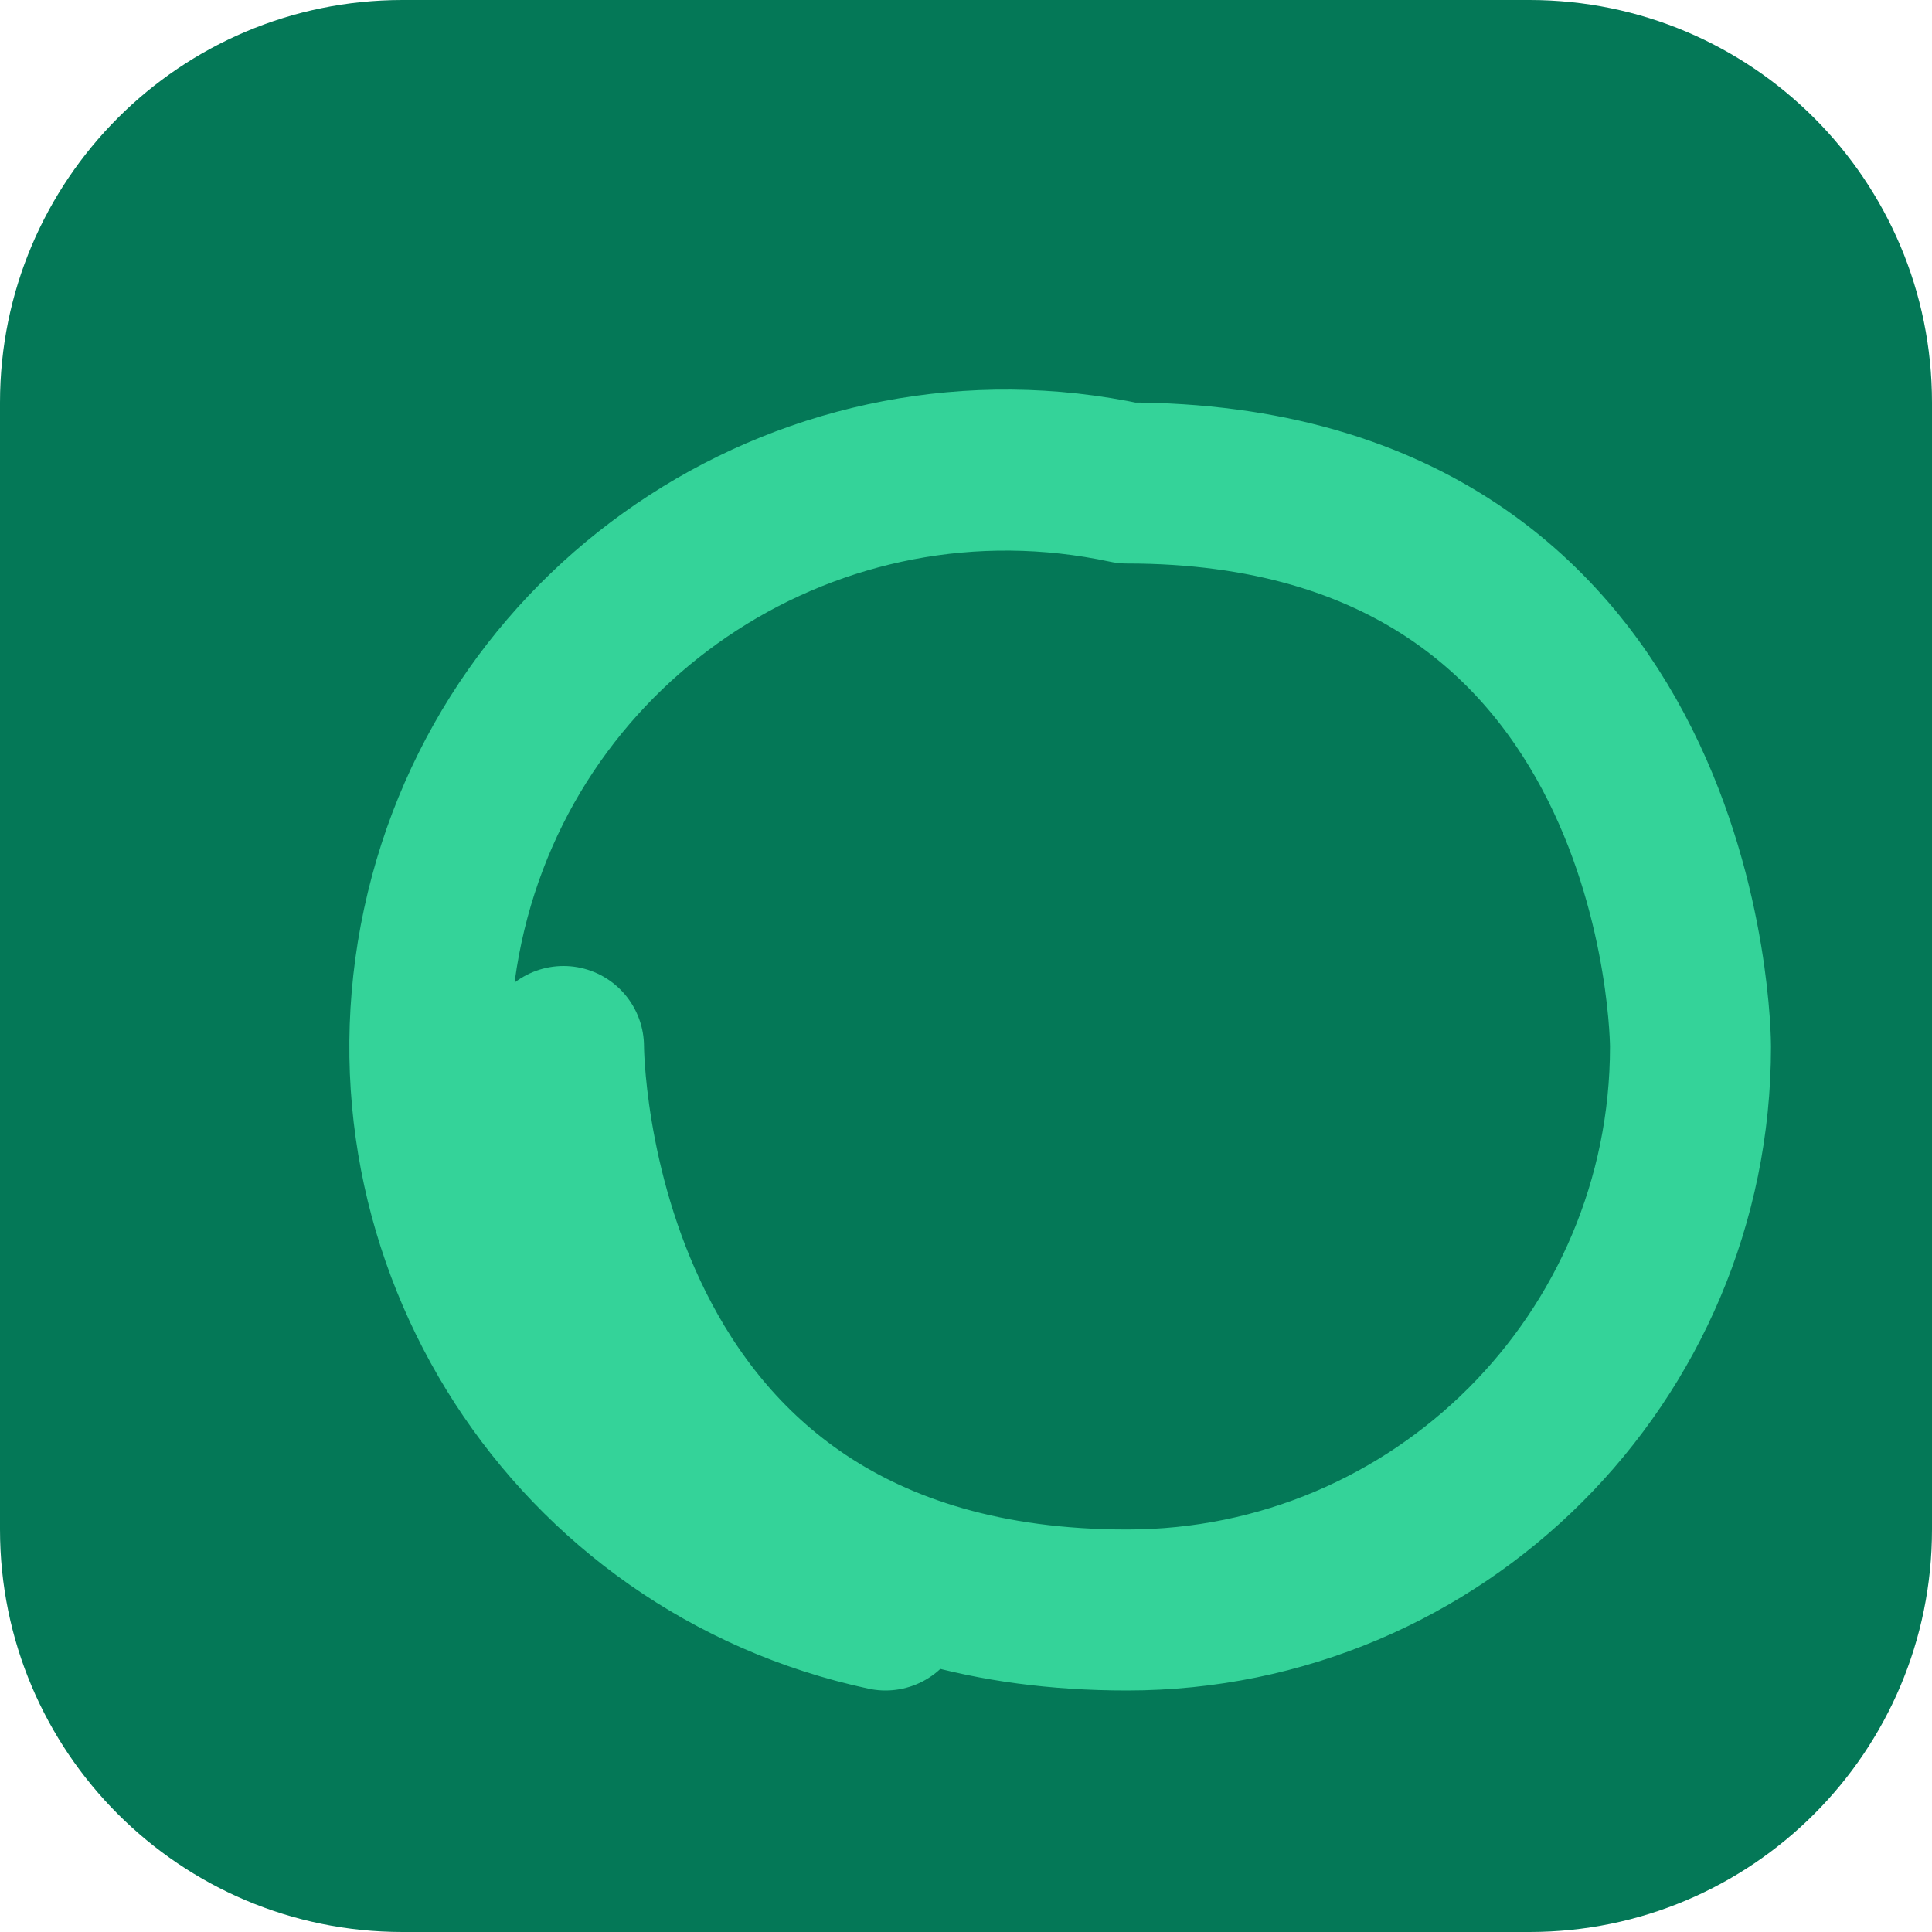
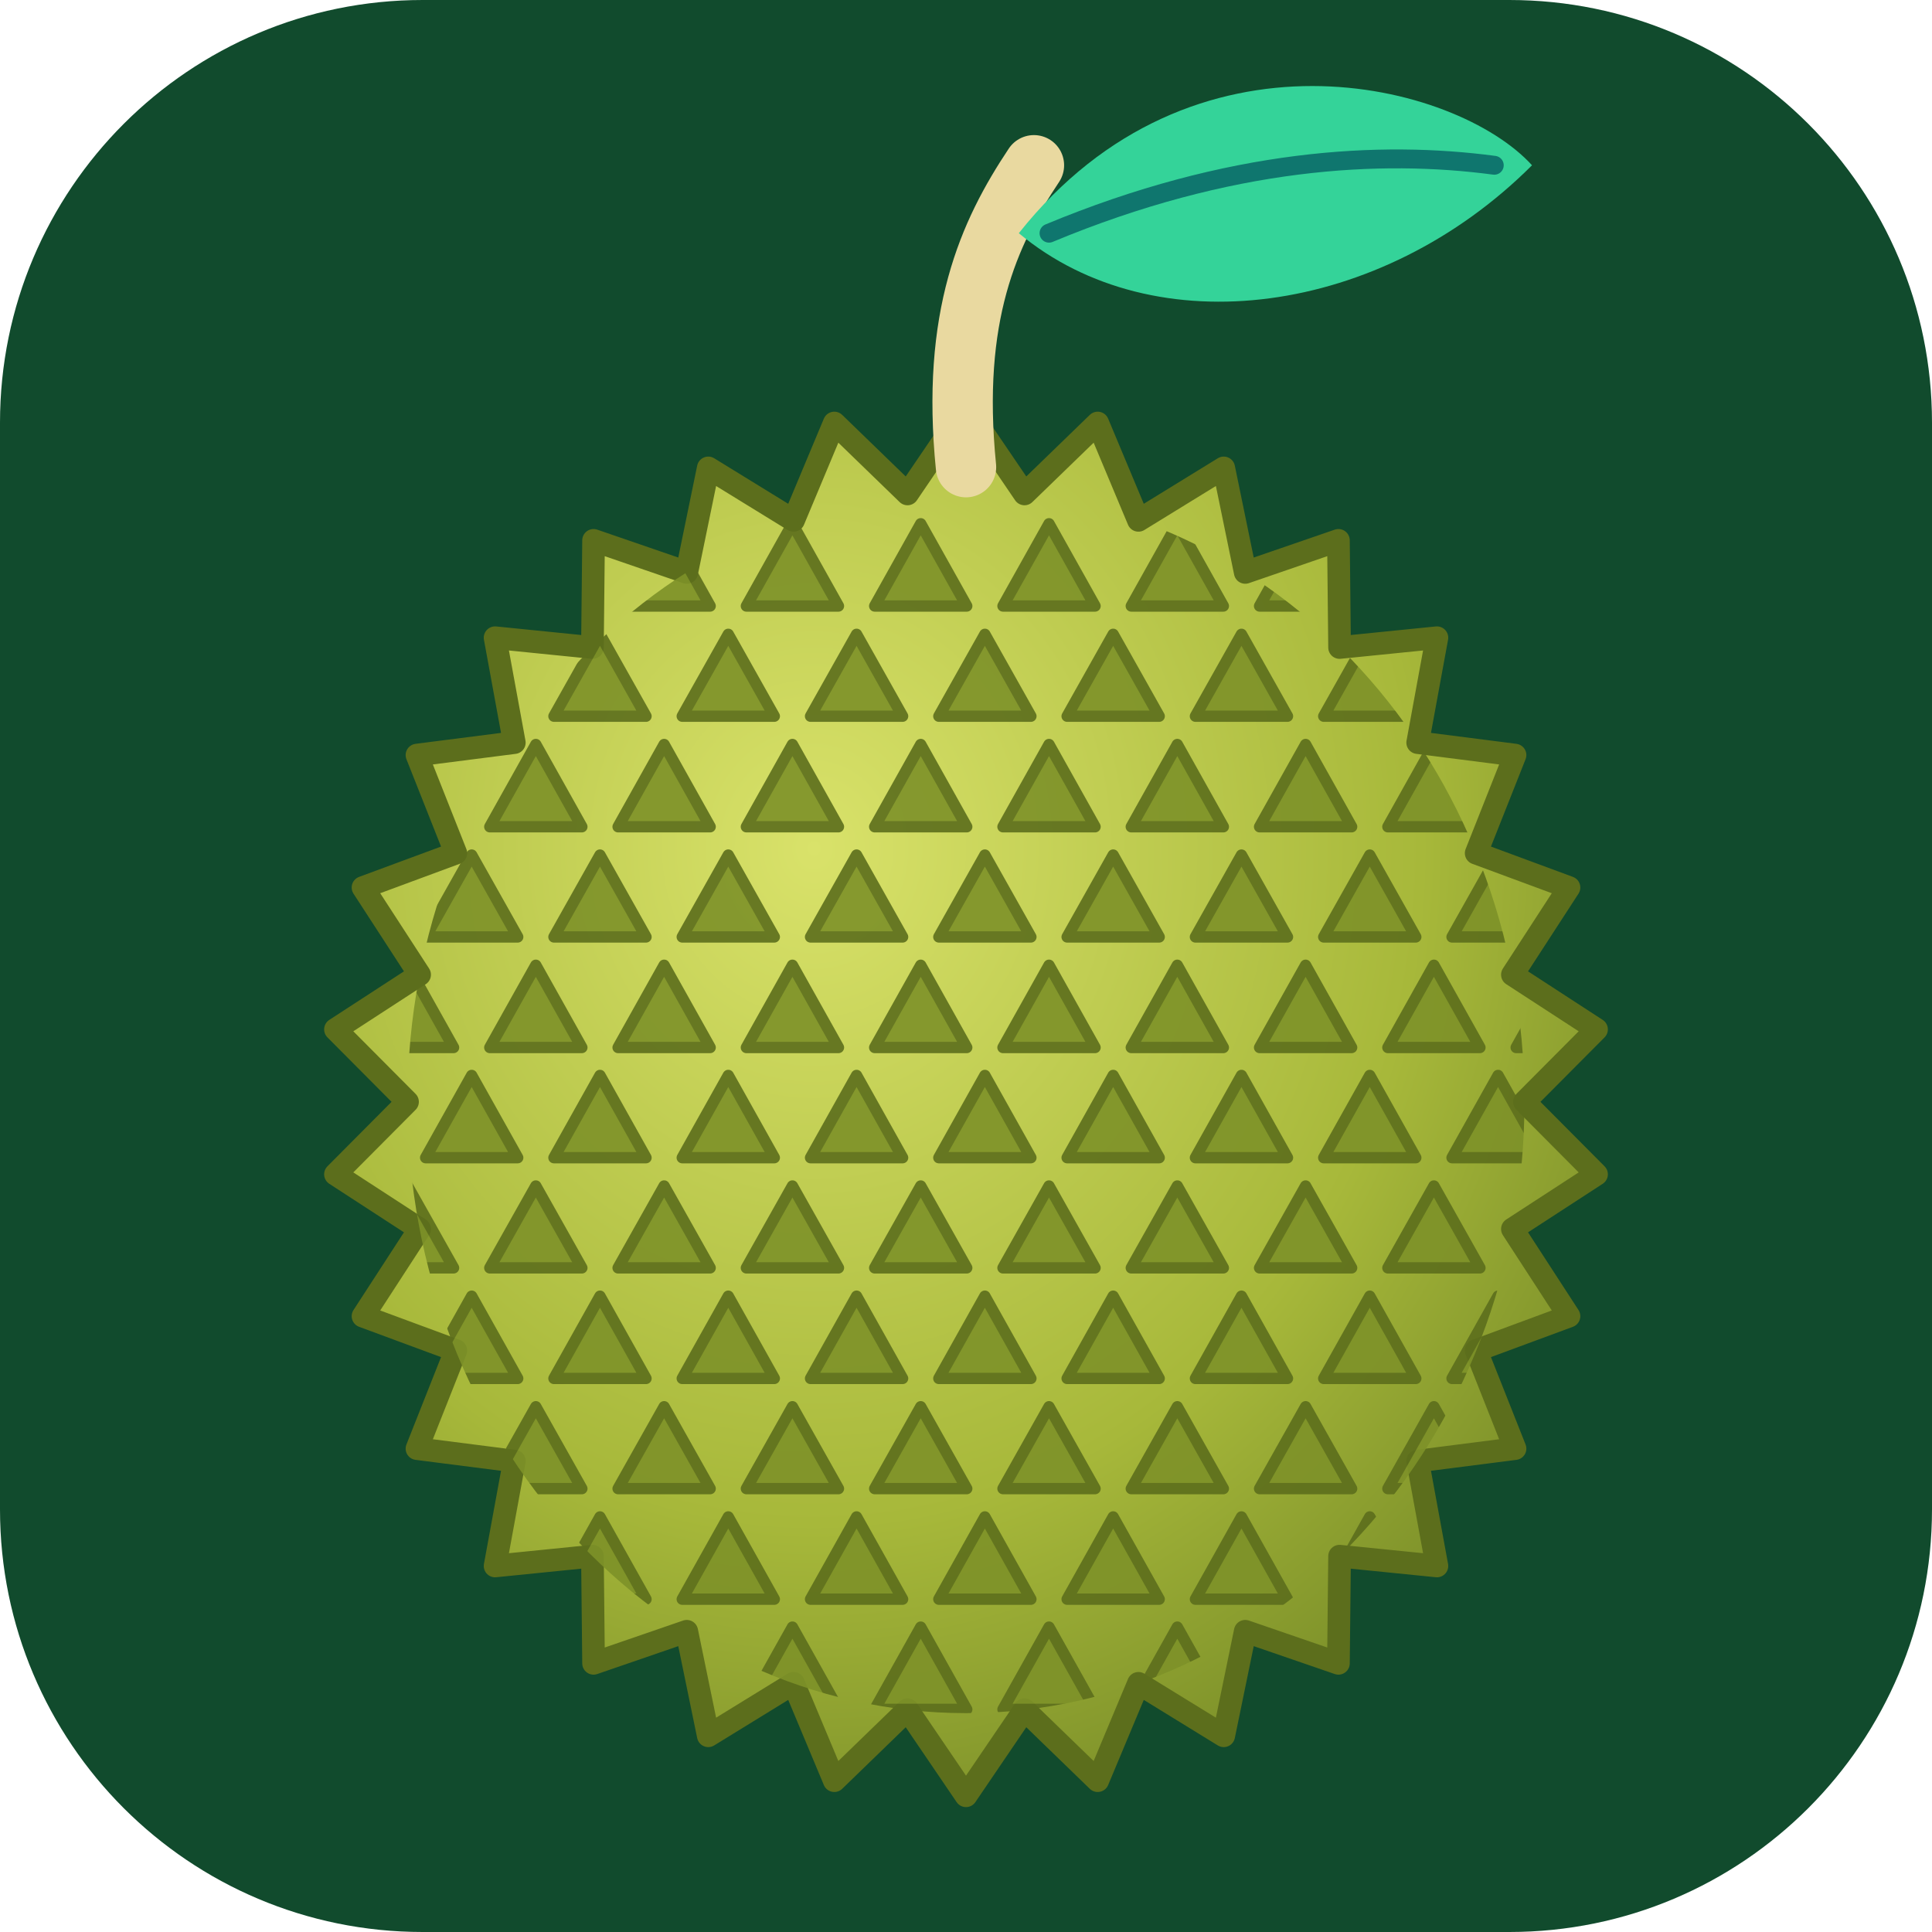
- <svg xmlns="http://www.w3.org/2000/svg" viewBox="0 0 24 24" fill="none" stroke="#34d399" stroke-width="2" stroke-linecap="round" stroke-linejoin="round">
-   <rect width="24" height="24" rx="5" fill="#047857" stroke="none" />
-   <path d="M11 20A7 7 0 0 1 14 6c7 0 7 7 7 7a7 7 0 0 1-7 7c-7 0-7-7-7-7" />
+ <svg xmlns="http://www.w3.org/2000/svg" viewBox="0 0 512 512">
+   <defs>
+     <clipPath id="body">
+       <ellipse cx="256" cy="292" rx="148" ry="162" />
+     </clipPath>
+     <radialGradient id="g" cx="0.38" cy="0.32" r="0.8">
+       <stop offset="0" stop-color="#d9e26a" />
+       <stop offset="0.6" stop-color="#a7b83a" />
+       <stop offset="1" stop-color="#6f8424" />
+     </radialGradient>
+   </defs>
+   <rect width="512" height="512" rx="112" fill="#114b2d" />
+   <path d="M256.0,108.1L271.5,130.9L290.9,112.1L301.7,137.9L324.3,124.0L330.0,151.7L354.7,143.2L355.0,171.6L380.8,169.0L375.7,196.8L401.5,200.1L391.2,226.1L415.8,235.2L400.8,258.3L423.1,272.8L404.0,292.0L423.1,311.2L400.8,325.7L415.8,348.8L391.2,357.9L401.5,383.9L375.7,387.2L380.8,415.0L355.0,412.4L354.7,440.8L330.0,432.3L324.3,460.0L301.7,446.1L290.9,471.9L271.5,453.1L256.0,475.9L240.5,453.1L221.1,471.9L210.3,446.1L187.7,460.0L182.0,432.3L157.3,440.8L157.0,412.4L131.2,415.0L136.3,387.2L110.5,383.9L120.8,357.9L96.2,348.8L111.2,325.7L88.9,311.2L108.0,292.0L88.9,272.8L111.2,258.3L96.2,235.2L120.8,226.1L110.5,200.1L136.3,196.8L131.2,169.0L157.0,171.6L157.3,143.2L182.0,151.7L187.7,124.0L210.3,137.9L221.1,112.1L240.5,130.9Z" fill="url(#g)" stroke="#5c6e1c" stroke-width="6" stroke-linejoin="round" />
+   <g clip-path="url(#body)" fill="#7d9128" stroke="#5c6e1c" stroke-width="3" stroke-linejoin="round" opacity="0.9">
+     <path d="M95.8,160.6L108.0,138.8L120.2,160.6Z" />
+     <path d="M129.8,160.6L142.0,138.8L154.2,160.6Z" />
+     <path d="M163.8,160.6L176.0,138.8L188.2,160.6Z" />
+     <path d="M197.8,160.6L210.0,138.8L222.2,160.6Z" />
+     <path d="M231.8,160.6L244.0,138.8L256.2,160.6Z" />
+     <path d="M265.8,160.6L278.0,138.8L290.2,160.6Z" />
+     <path d="M299.8,160.6L312.0,138.8L324.2,160.6Z" />
+     <path d="M333.8,160.6L346.0,138.8L358.2,160.6Z" />
+     <path d="M367.8,160.6L380.0,138.8L392.2,160.6Z" />
+     <path d="M401.8,160.6L414.0,138.8L426.2,160.6Z" />
+     <path d="M112.8,189.8L125.0,168.1L137.2,189.8Z" />
+     <path d="M146.8,189.8L159.0,168.1L171.2,189.8Z" />
+     <path d="M180.8,189.8L193.0,168.1L205.2,189.8Z" />
+     <path d="M214.8,189.8L227.0,168.1L239.2,189.8Z" />
+     <path d="M248.8,189.8L261.0,168.1L273.2,189.8Z" />
+     <path d="M282.8,189.8L295.0,168.1L307.2,189.8Z" />
+     <path d="M316.8,189.8L329.0,168.1L341.2,189.8Z" />
+     <path d="M350.8,189.8L363.0,168.1L375.2,189.8Z" />
+     <path d="M384.8,189.8L397.0,168.1L409.2,189.8Z" />
+     <path d="M418.8,189.8L431.0,168.1L443.2,189.8Z" />
+     <path d="M95.8,219.1L108.0,197.3L120.2,219.1Z" />
+     <path d="M129.8,219.1L142.0,197.3L154.2,219.1Z" />
+     <path d="M163.8,219.1L176.0,197.3L188.2,219.1Z" />
+     <path d="M197.8,219.1L210.0,197.3L222.2,219.1Z" />
+     <path d="M231.8,219.1L244.0,197.3L256.2,219.1Z" />
+     <path d="M265.8,219.1L278.0,197.3L290.2,219.1Z" />
+     <path d="M299.8,219.1L312.0,197.3L324.2,219.1Z" />
+     <path d="M333.8,219.1L346.0,197.3L358.2,219.1Z" />
+     <path d="M367.8,219.1L380.0,197.3L392.2,219.1Z" />
+     <path d="M401.8,219.1L414.0,197.3L426.2,219.1Z" />
+     <path d="M112.8,248.3L125.0,226.6L137.2,248.3Z" />
+     <path d="M146.8,248.3L159.0,226.6L171.2,248.3Z" />
+     <path d="M180.8,248.3L193.0,226.6L205.2,248.3Z" />
+     <path d="M214.8,248.3L227.0,226.6L239.2,248.3Z" />
+     <path d="M248.8,248.3L261.0,226.6L273.2,248.3Z" />
+     <path d="M282.8,248.3L295.0,226.6L307.2,248.3Z" />
+     <path d="M316.8,248.3L329.0,226.6L341.2,248.3Z" />
+     <path d="M350.8,248.3L363.0,226.6L375.2,248.3Z" />
+     <path d="M384.8,248.3L397.0,226.6L409.2,248.3Z" />
+     <path d="M418.8,248.3L431.0,226.6L443.2,248.3Z" />
+     <path d="M95.8,277.6L108.0,255.8L120.2,277.6Z" />
+     <path d="M129.8,277.6L142.0,255.8L154.2,277.6Z" />
+     <path d="M163.8,277.6L176.0,255.8L188.2,277.6Z" />
+     <path d="M197.8,277.6L210.0,255.8L222.2,277.6Z" />
+     <path d="M231.8,277.6L244.0,255.8L256.2,277.6Z" />
+     <path d="M265.8,277.6L278.0,255.8L290.2,277.6Z" />
+     <path d="M299.8,277.6L312.0,255.8L324.2,277.6Z" />
+     <path d="M333.8,277.6L346.0,255.8L358.2,277.6Z" />
+     <path d="M367.8,277.6L380.0,255.8L392.2,277.6Z" />
+     <path d="M401.8,277.6L414.0,255.8L426.2,277.6Z" />
+     <path d="M112.8,306.8L125.0,285.0L137.2,306.8Z" />
+     <path d="M146.8,306.8L159.0,285.0L171.2,306.8Z" />
+     <path d="M180.8,306.8L193.0,285.0L205.2,306.8Z" />
+     <path d="M214.8,306.8L227.0,285.0L239.2,306.8Z" />
+     <path d="M248.8,306.8L261.0,285.0L273.2,306.8Z" />
+     <path d="M282.8,306.8L295.0,285.0L307.2,306.8Z" />
+     <path d="M316.8,306.8L329.0,285.0L341.2,306.8Z" />
+     <path d="M350.8,306.8L363.0,285.0L375.2,306.8Z" />
+     <path d="M384.8,306.8L397.0,285.0L409.2,306.8Z" />
+     <path d="M418.8,306.8L431.0,285.0L443.2,306.8Z" />
+     <path d="M95.8,336.0L108.0,314.3L120.2,336.0Z" />
+     <path d="M129.8,336.0L142.0,314.3L154.2,336.0Z" />
+     <path d="M163.8,336.0L176.0,314.3L188.2,336.0Z" />
+     <path d="M197.8,336.0L210.0,314.3L222.2,336.0Z" />
+     <path d="M231.8,336.0L244.0,314.3L256.2,336.0Z" />
+     <path d="M265.8,336.0L278.0,314.3L290.2,336.0Z" />
+     <path d="M299.8,336.0L312.0,314.3L324.2,336.0Z" />
+     <path d="M333.8,336.0L346.0,314.3L358.2,336.0Z" />
+     <path d="M367.8,336.0L380.0,314.3L392.2,336.0Z" />
+     <path d="M401.8,336.0L414.0,314.3L426.2,336.0Z" />
+     <path d="M112.8,365.3L125.0,343.5L137.2,365.3Z" />
+     <path d="M146.8,365.3L159.0,343.5L171.2,365.3Z" />
+     <path d="M180.8,365.3L193.0,343.5L205.2,365.3Z" />
+     <path d="M214.8,365.3L227.0,343.5L239.2,365.3Z" />
+     <path d="M248.8,365.3L261.0,343.5L273.2,365.3Z" />
+     <path d="M282.8,365.3L295.0,343.5L307.2,365.3Z" />
+     <path d="M316.8,365.3L329.0,343.5L341.2,365.3Z" />
+     <path d="M350.8,365.3L363.0,343.5L375.2,365.3Z" />
+     <path d="M384.8,365.3L397.0,343.5L409.2,365.3Z" />
+     <path d="M418.8,365.3L431.0,343.5L443.2,365.3Z" />
+     <path d="M95.8,394.5L108.0,372.8L120.2,394.5Z" />
+     <path d="M129.8,394.5L142.0,372.8L154.2,394.5Z" />
+     <path d="M163.8,394.5L176.0,372.8L188.2,394.5Z" />
+     <path d="M197.8,394.5L210.0,372.8L222.2,394.5Z" />
+     <path d="M231.8,394.5L244.0,372.8L256.2,394.5Z" />
+     <path d="M265.8,394.5L278.0,372.8L290.2,394.5Z" />
+     <path d="M299.8,394.5L312.0,372.8L324.2,394.5Z" />
+     <path d="M333.8,394.5L346.0,372.8L358.2,394.5Z" />
+     <path d="M367.8,394.5L380.0,372.8L392.2,394.5Z" />
+     <path d="M401.8,394.5L414.0,372.8L426.2,394.5Z" />
+     <path d="M112.8,423.8L125.0,402.0L137.2,423.8Z" />
+     <path d="M146.8,423.8L159.0,402.0L171.2,423.8Z" />
+     <path d="M180.8,423.8L193.0,402.0L205.2,423.8Z" />
+     <path d="M214.8,423.8L227.0,402.0L239.2,423.8Z" />
+     <path d="M248.8,423.8L261.0,402.0L273.2,423.8Z" />
+     <path d="M282.8,423.8L295.0,402.0L307.2,423.8Z" />
+     <path d="M316.8,423.8L329.0,402.0L341.2,423.8Z" />
+     <path d="M350.8,423.8L363.0,402.0L375.2,423.8Z" />
+     <path d="M384.8,423.8L397.0,402.0L409.2,423.8Z" />
+     <path d="M418.8,423.8L431.0,402.0L443.2,423.8Z" />
+     <path d="M95.8,453.0L108.0,431.2L120.2,453.0Z" />
+     <path d="M129.8,453.0L142.0,431.2L154.2,453.0Z" />
+     <path d="M163.8,453.0L176.0,431.2L188.2,453.0Z" />
+     <path d="M197.8,453.0L210.0,431.2L222.2,453.0Z" />
+     <path d="M231.8,453.0L244.0,431.2L256.2,453.0Z" />
+     <path d="M265.8,453.0L278.0,431.2L290.2,453.0Z" />
+     <path d="M299.8,453.0L312.0,431.2L324.2,453.0Z" />
+     <path d="M333.8,453.0L346.0,431.2L358.2,453.0Z" />
+     <path d="M367.8,453.0L380.0,431.2L392.2,453.0Z" />
+     <path d="M401.8,453.0L414.0,431.2L426.2,453.0Z" />
+   </g>
+   <path d="M256,123.8 C252,83.8 262,61.8 274,43.8" fill="none" stroke="#e9d9a0" stroke-width="16" stroke-linecap="round" />
+   <path d="M270,61.8 C316,3.8 386,21.8 406,43.8 C366,83.8 306,91.8 270,61.8Z" fill="#34d399" />
+   <path d="M278,61.8 C326,41.8 366,39.8 396,43.8" fill="none" stroke="#0f766e" stroke-width="5" stroke-linecap="round" />
</svg>
